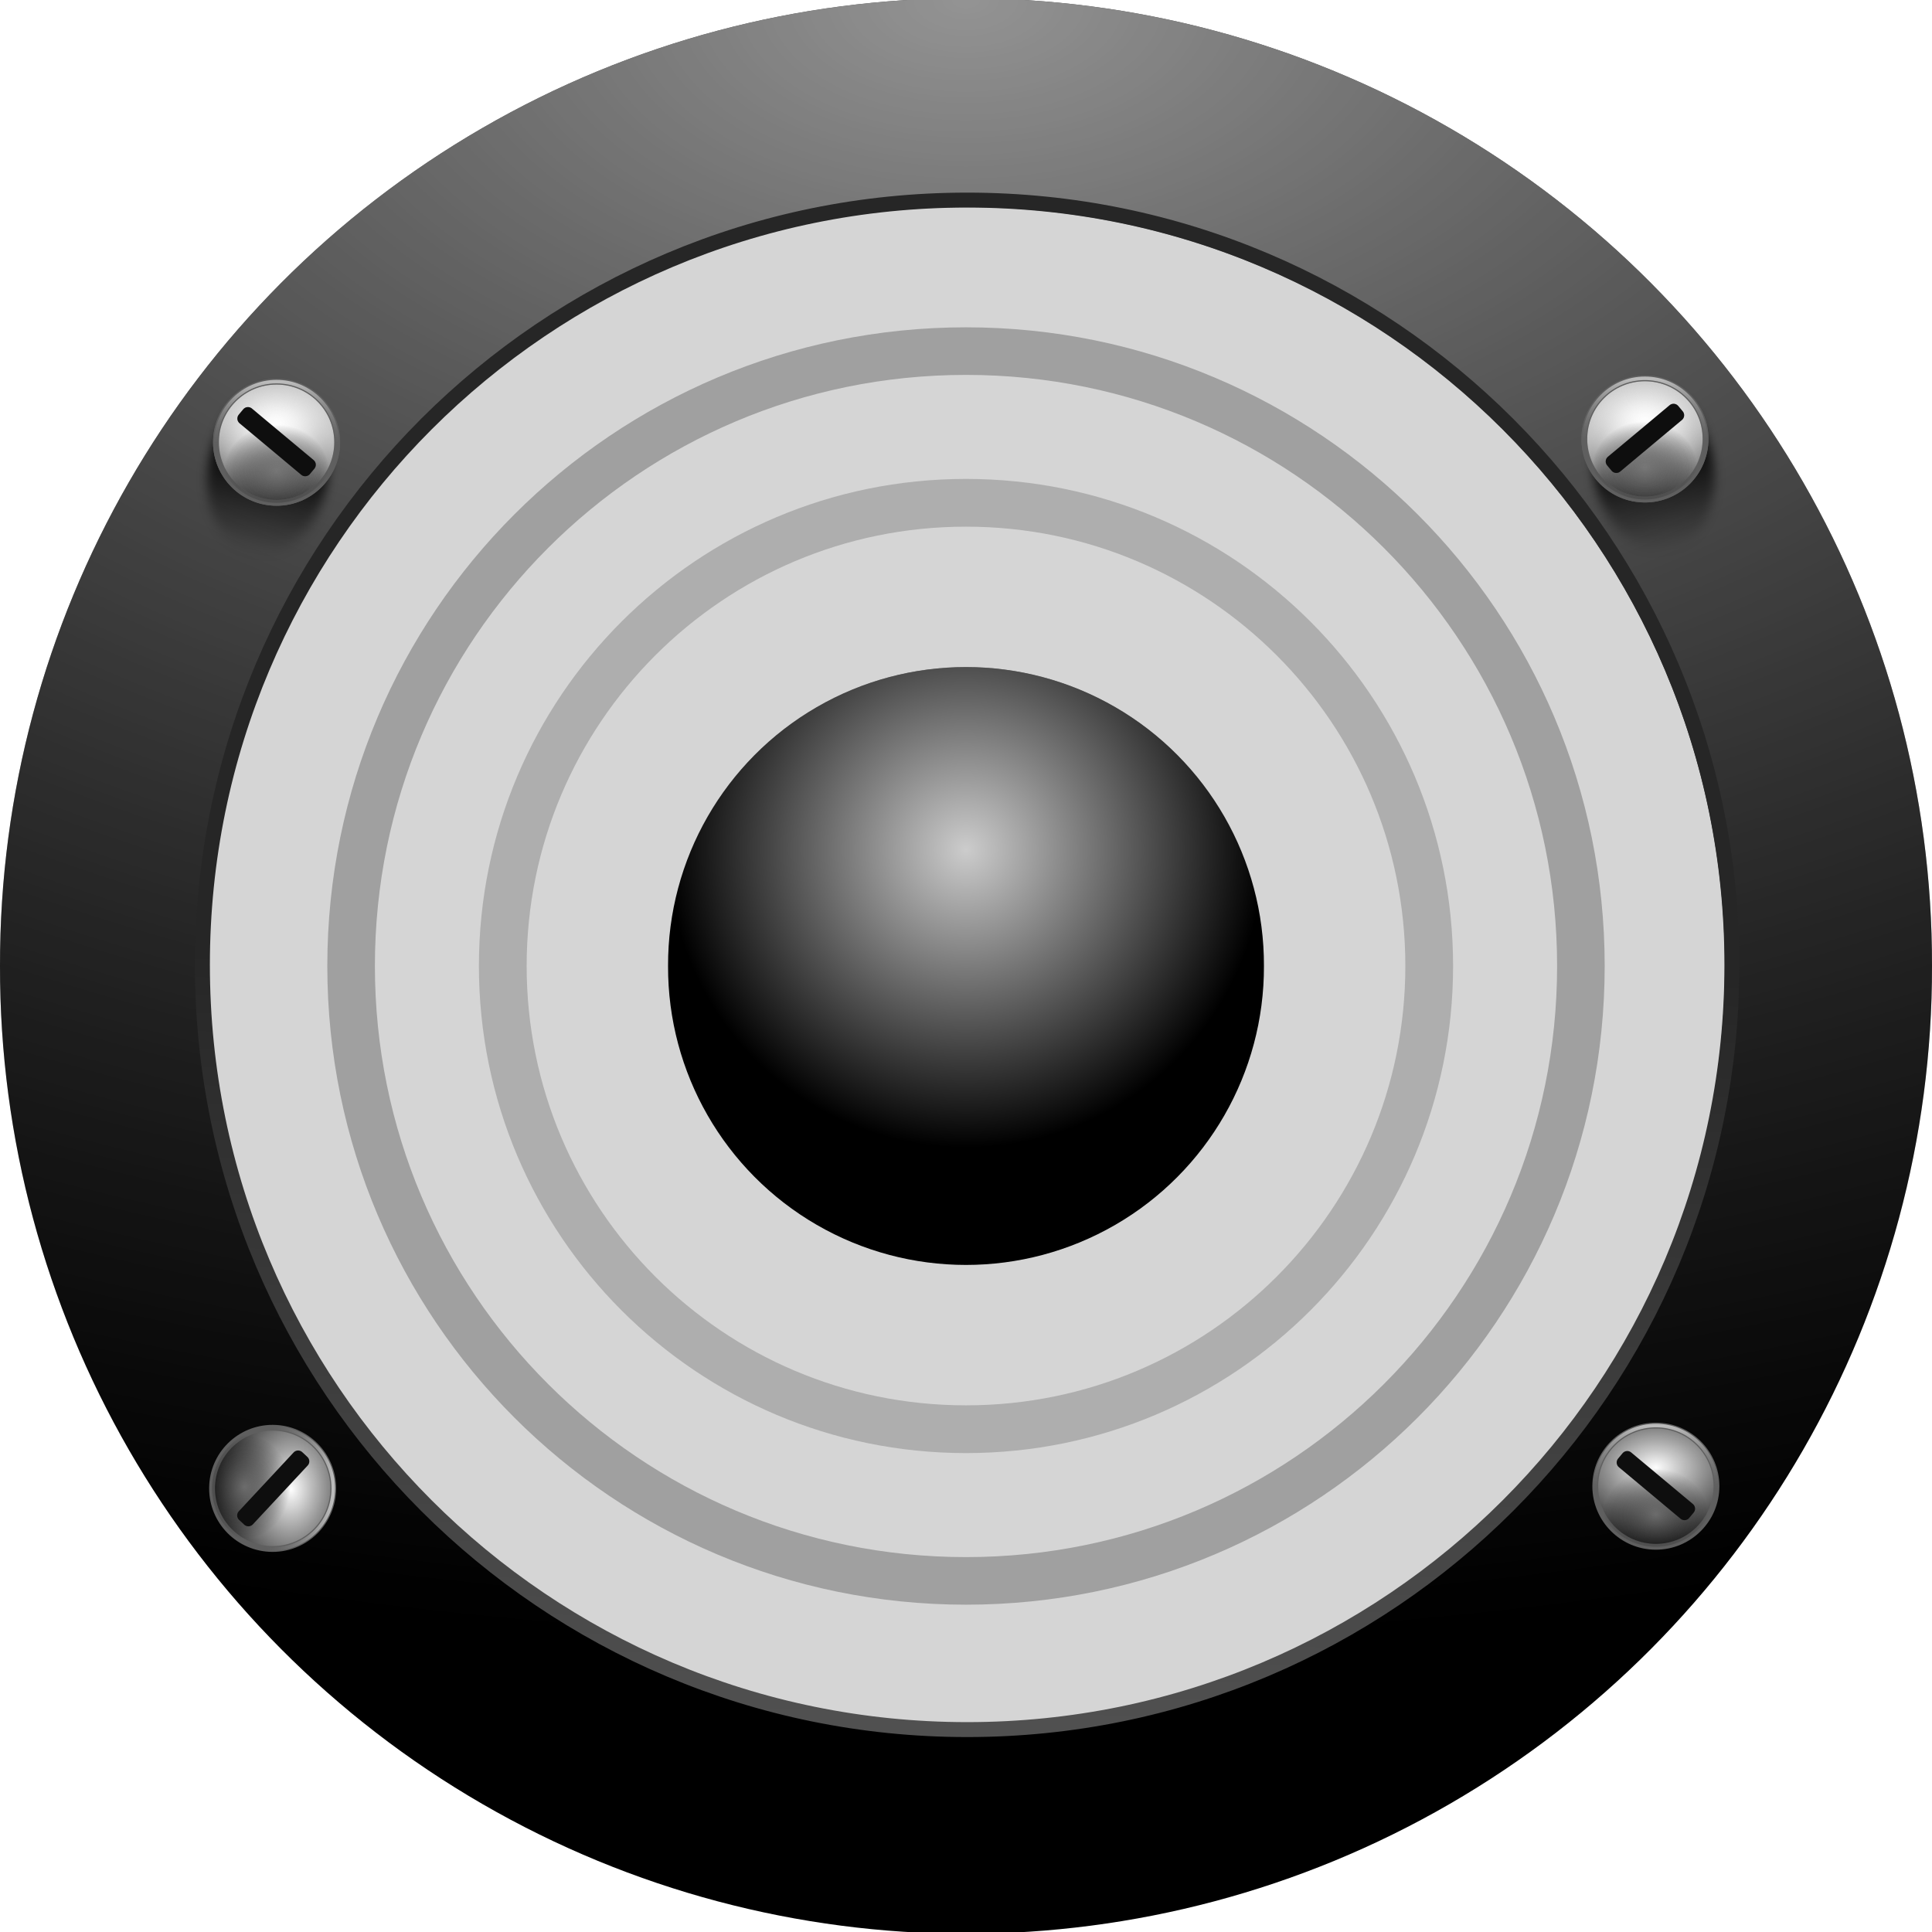
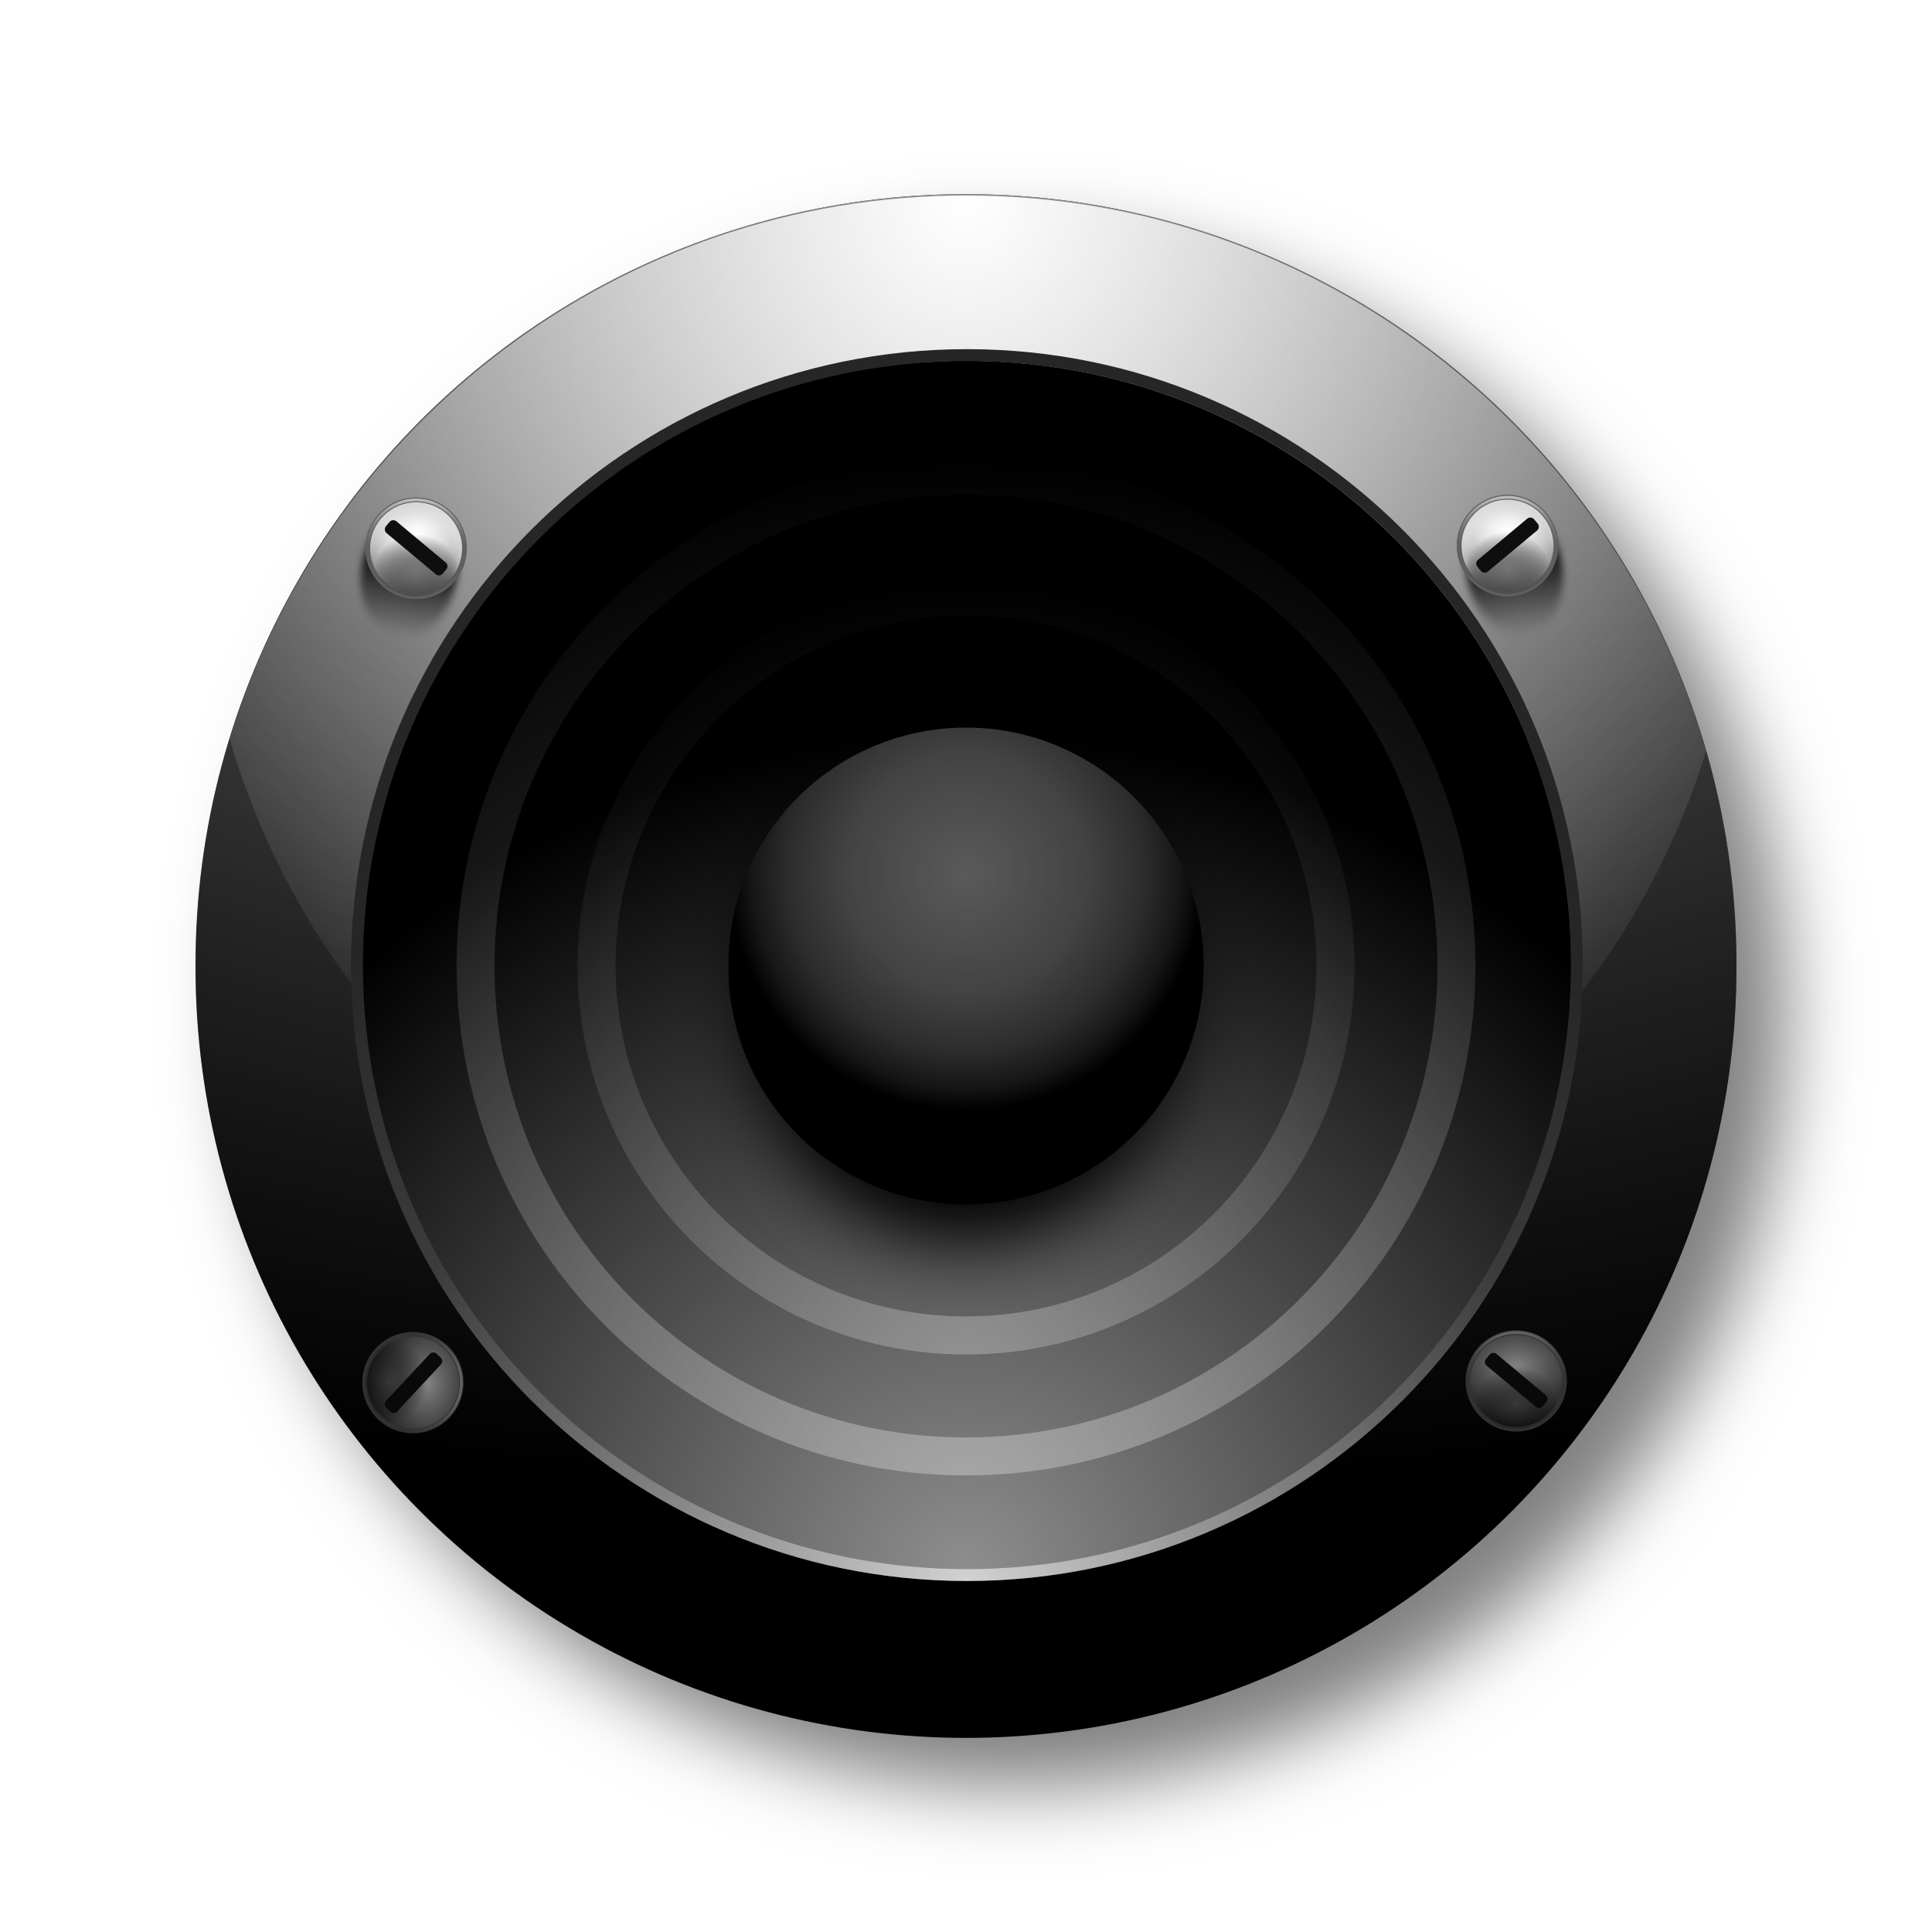
<svg xmlns="http://www.w3.org/2000/svg" xmlns:xlink="http://www.w3.org/1999/xlink" width="592.857" height="592.857" id="svg2" version="1.0">
  <defs id="defs4">
+     <linearGradient id="linearGradient3657">
+       <stop id="stop3659" offset="0" style="stop-color:#787878;stop-opacity:1;" />
+       <stop style="stop-color:#787878;stop-opacity:0.749;" offset="0.5" id="stop3667" />
+       <stop style="stop-color:#787878;stop-opacity:0.498;" offset="0.75" id="stop3665" />
+       <stop id="stop3669" offset="0.9" style="stop-color:#787878;stop-opacity:0.247;" />
+       <stop id="stop3661" offset="1" style="stop-color:#787878;stop-opacity:0;" />
+     </linearGradient>
+     <linearGradient id="linearGradient3327">
+       <stop id="stop3329" offset="0" style="stop-color:#ffffff;stop-opacity:1;" />
+       <stop id="stop3331" offset="1" style="stop-color:#ffffff;stop-opacity:0;" />
+     </linearGradient>
+     <linearGradient id="linearGradient3246">
+       <stop id="stop3248" offset="0" style="stop-color:#8e8e8e;stop-opacity:1;" />
+       <stop id="stop3250" offset="1" style="stop-color:#000000;stop-opacity:1;" />
+     </linearGradient>
    <linearGradient id="linearGradient5144">
      <stop style="stop-color:#262626;stop-opacity:1;" offset="0" id="stop5146" />
      <stop style="stop-color:#505050;stop-opacity:1" offset="1" id="stop5148" />
    </linearGradient>
    <linearGradient id="linearGradient4874">
      <stop style="stop-color:#000000;stop-opacity:1;" offset="0" id="stop4876" />
      <stop style="stop-color:#000000;stop-opacity:0;" offset="1" id="stop4878" />
    </linearGradient>
    <linearGradient id="linearGradient4805">
      <stop style="stop-color:#d0d0d0;stop-opacity:1" offset="0" id="stop4807" />
      <stop style="stop-color:#898989;stop-opacity:0;" offset="1" id="stop4809" />
    </linearGradient>
    <linearGradient id="linearGradient4797">
      <stop style="stop-color:#6c6c6c;stop-opacity:1;" offset="0" id="stop4799" />
      <stop style="stop-color:#000000;stop-opacity:0;" offset="1" id="stop4801" />
    </linearGradient>
    <linearGradient id="linearGradient3343">
      <stop id="stop3345" offset="0" style="stop-color:#404040;stop-opacity:1;" />
      <stop id="stop3347" offset="1" style="stop-color:#cccccc;stop-opacity:0" />
    </linearGradient>
    <linearGradient id="linearGradient3245">
      <stop style="stop-color:#fefefe;stop-opacity:1;" offset="0" id="stop3247" />
      <stop style="stop-color:#cccccc;stop-opacity:0;" offset="1" id="stop3249" />
    </linearGradient>
    <linearGradient id="linearGradient3181">
      <stop style="stop-color:#cacaca;stop-opacity:1;" offset="0" id="stop3183" />
      <stop style="stop-color:#666666;stop-opacity:0;" offset="1" id="stop3185" />
    </linearGradient>
    <linearGradient id="linearGradient3171">
      <stop style="stop-color:#cccccc;stop-opacity:1;" offset="0" id="stop3173" />
      <stop style="stop-color:#cccccc;stop-opacity:0;" offset="1" id="stop3175" />
    </linearGradient>
    <linearGradient id="linearGradient3163">
      <stop style="stop-color:#000000;stop-opacity:1;" offset="0" id="stop3165" />
      <stop style="stop-color:#000000;stop-opacity:0;" offset="1" id="stop3167" />
    </linearGradient>
    <radialGradient xlink:href="#linearGradient3171" id="radialGradient3177" cx="17.143" cy="396.648" fx="17.143" fy="396.648" r="91.429" gradientUnits="userSpaceOnUse" />
    <radialGradient xlink:href="#linearGradient3245" id="radialGradient3251" cx="-97.985" cy="454.998" fx="-97.985" fy="454.998" r="14.957" gradientUnits="userSpaceOnUse" gradientTransform="matrix(1.811825,1.2092329e-7,-8.5950019e-8,1.287811,79.54653,-132.6045)" />
    <radialGradient xlink:href="#linearGradient3181" id="radialGradient3287" gradientUnits="userSpaceOnUse" gradientTransform="matrix(-6.7683421e-4,1.705754,-2.939694,-1.1654289e-3,405.3422,-521.3893)" cx="306.216" cy="5.877" fx="306.216" fy="5.877" r="296.429" />
    <radialGradient xlink:href="#linearGradient4797" id="radialGradient4803" cx="-97.985" cy="464.088" fx="-97.985" fy="464.088" r="13.516" gradientUnits="userSpaceOnUse" spreadMethod="pad" gradientTransform="matrix(0.8408013,-5.9789799e-4,5.2242566e-4,0.7346661,-15.8415,122.4895)" />
    <linearGradient xlink:href="#linearGradient4805" id="linearGradient4811" x1="-97.985" y1="444.332" x2="-97.985" y2="457.824" gradientUnits="userSpaceOnUse" />
    <radialGradient xlink:href="#linearGradient3245" id="radialGradient4840" gradientUnits="userSpaceOnUse" gradientTransform="matrix(1.811825,1.2092329e-7,-8.5950019e-8,1.287811,79.54653,-132.6045)" cx="-97.985" cy="454.998" fx="-97.985" fy="454.998" r="14.957" />
    <radialGradient xlink:href="#linearGradient4797" id="radialGradient4842" gradientUnits="userSpaceOnUse" gradientTransform="matrix(0.8408013,-5.9789799e-4,5.2242566e-4,0.7346661,-15.8415,122.4895)" spreadMethod="pad" cx="-97.985" cy="464.088" fx="-97.985" fy="464.088" r="13.516" />
    <linearGradient xlink:href="#linearGradient4805" id="linearGradient4844" gradientUnits="userSpaceOnUse" x1="-97.985" y1="444.332" x2="-97.985" y2="457.824" />
    <radialGradient xlink:href="#linearGradient3245" id="radialGradient4854" gradientUnits="userSpaceOnUse" gradientTransform="matrix(1.811825,1.2092329e-7,-8.5950019e-8,1.287811,79.54653,-132.6045)" cx="-97.985" cy="454.998" fx="-97.985" fy="454.998" r="14.957" />
    <radialGradient xlink:href="#linearGradient4797" id="radialGradient4856" gradientUnits="userSpaceOnUse" gradientTransform="matrix(0.8408013,-5.9789799e-4,5.2242566e-4,0.7346661,-15.8415,122.4895)" spreadMethod="pad" cx="-97.985" cy="464.088" fx="-97.985" fy="464.088" r="13.516" />
    <linearGradient xlink:href="#linearGradient4805" id="linearGradient4858" gradientUnits="userSpaceOnUse" x1="-97.985" y1="444.332" x2="-97.985" y2="457.824" />
    <linearGradient xlink:href="#linearGradient4874" id="linearGradient4880" x1="121.414" y1="380.761" x2="121.602" y2="406.942" gradientUnits="userSpaceOnUse" />
    <filter id="filter4902" x="-0.122" width="1.244" y="-0.094" height="1.188">
      <feGaussianBlur stdDeviation="1.903" id="feGaussianBlur4904" />
    </filter>
    <linearGradient xlink:href="#linearGradient4874" id="linearGradient4945" gradientUnits="userSpaceOnUse" x1="121.414" y1="380.761" x2="121.602" y2="406.942" />
    <radialGradient xlink:href="#linearGradient3245" id="radialGradient4947" gradientUnits="userSpaceOnUse" gradientTransform="matrix(1.811825,1.2092329e-7,-8.5950019e-8,1.287811,79.54653,-132.6045)" cx="-97.985" cy="454.998" fx="-97.985" fy="454.998" r="14.957" />
    <radialGradient xlink:href="#linearGradient4797" id="radialGradient4949" gradientUnits="userSpaceOnUse" gradientTransform="matrix(0.8408013,-5.9789799e-4,5.2242566e-4,0.7346661,-15.8415,122.4895)" spreadMethod="pad" cx="-97.985" cy="464.088" fx="-97.985" fy="464.088" r="13.516" />
    <linearGradient xlink:href="#linearGradient4805" id="linearGradient4951" gradientUnits="userSpaceOnUse" x1="-97.985" y1="444.332" x2="-97.985" y2="457.824" />
    <radialGradient xlink:href="#linearGradient3245" id="radialGradient4953" gradientUnits="userSpaceOnUse" gradientTransform="matrix(1.811825,1.2092329e-7,-8.5950019e-8,1.287811,79.54653,-132.6045)" cx="-97.985" cy="454.998" fx="-97.985" fy="454.998" r="14.957" />
    <radialGradient xlink:href="#linearGradient4797" id="radialGradient4955" gradientUnits="userSpaceOnUse" gradientTransform="matrix(0.8408013,-5.9789799e-4,5.2242566e-4,0.7346661,-15.8415,122.4895)" spreadMethod="pad" cx="-97.985" cy="464.088" fx="-97.985" fy="464.088" r="13.516" />
    <linearGradient xlink:href="#linearGradient4805" id="linearGradient4957" gradientUnits="userSpaceOnUse" x1="-97.985" y1="444.332" x2="-97.985" y2="457.824" />
    <linearGradient xlink:href="#linearGradient5144" id="linearGradient5150" x1="172.857" y1="300.934" x2="168.429" y2="531.279" gradientUnits="userSpaceOnUse" />
    <radialGradient xlink:href="#linearGradient3245" id="radialGradient5172" gradientUnits="userSpaceOnUse" gradientTransform="matrix(1.811825,1.2092329e-7,-8.5950019e-8,1.287811,79.54653,-132.6045)" cx="-97.985" cy="454.998" fx="-97.985" fy="454.998" r="14.957" />
    <radialGradient xlink:href="#linearGradient4797" id="radialGradient5174" gradientUnits="userSpaceOnUse" gradientTransform="matrix(0.8408013,-5.9789799e-4,5.2242566e-4,0.7346661,-15.8415,122.4895)" spreadMethod="pad" cx="-97.985" cy="464.088" fx="-97.985" fy="464.088" r="13.516" />
    <linearGradient xlink:href="#linearGradient4805" id="linearGradient5176" gradientUnits="userSpaceOnUse" x1="-97.985" y1="444.332" x2="-97.985" y2="457.824" />
+     <radialGradient xlink:href="#linearGradient3246" id="radialGradient3244" cx="172.857" cy="533.791" fx="172.857" fy="533.791" r="232.857" gradientUnits="userSpaceOnUse" gradientTransform="matrix(1.447853,-6.4940713e-8,6.218899e-8,1.386503,-77.41459,-206.3117)" />
+     <filter id="filter3312" x="-0.18" width="1.36" y="-0.18" height="1.36">
+       <feGaussianBlur stdDeviation="13.714" id="feGaussianBlur3314" />
+     </filter>
+     <radialGradient xlink:href="#linearGradient3327" id="radialGradient3333" gradientUnits="userSpaceOnUse" gradientTransform="matrix(-8.1173881e-8,1.459973,-1.281859,9.5761614e-8,303.9626,-447.0676)" cx="306.216" cy="5.877" fx="306.216" fy="5.877" r="296.429" />
+     <radialGradient xlink:href="#linearGradient3245" id="radialGradient3347" cx="172.857" cy="536.065" fx="172.857" fy="536.065" r="235.131" gradientUnits="userSpaceOnUse" />
+     <filter id="filter3483">
+       <feGaussianBlur stdDeviation="14.821" id="feGaussianBlur3485" />
+     </filter>
+     <radialGradient xlink:href="#linearGradient3181" id="radialGradient3530" gradientUnits="userSpaceOnUse" gradientTransform="matrix(-6.7683421e-4,1.705754,-2.939694,-1.1654289e-3,405.3422,-521.3893)" cx="306.216" cy="5.877" fx="306.216" fy="5.877" r="296.429" />
+     <radialGradient xlink:href="#linearGradient3327" id="radialGradient3532" gradientUnits="userSpaceOnUse" gradientTransform="matrix(-8.1173881e-8,1.459973,-1.281859,9.5761614e-8,303.9626,-447.0676)" cx="306.216" cy="5.877" fx="306.216" fy="5.877" r="296.429" />
+     <radialGradient xlink:href="#linearGradient3246" id="radialGradient3534" gradientUnits="userSpaceOnUse" gradientTransform="matrix(1.447853,-6.4940713e-8,6.218899e-8,1.386503,-77.41459,-206.3117)" cx="172.857" cy="533.791" fx="172.857" fy="533.791" r="232.857" />
+     <radialGradient xlink:href="#linearGradient3171" id="radialGradient3536" gradientUnits="userSpaceOnUse" cx="17.143" cy="396.648" fx="17.143" fy="396.648" r="91.429" />
+     <radialGradient xlink:href="#linearGradient3245" id="radialGradient3538" gradientUnits="userSpaceOnUse" gradientTransform="matrix(1.811825,1.2092329e-7,-8.5950019e-8,1.287811,79.54653,-132.6045)" cx="-97.985" cy="454.998" fx="-97.985" fy="454.998" r="14.957" />
+     <radialGradient xlink:href="#linearGradient4797" id="radialGradient3540" gradientUnits="userSpaceOnUse" gradientTransform="matrix(0.8408013,-5.9789799e-4,5.2242566e-4,0.7346661,-15.8415,122.4895)" spreadMethod="pad" cx="-97.985" cy="464.088" fx="-97.985" fy="464.088" r="13.516" />
+     <linearGradient xlink:href="#linearGradient4805" id="linearGradient3542" gradientUnits="userSpaceOnUse" x1="-97.985" y1="444.332" x2="-97.985" y2="457.824" />
+     <radialGradient xlink:href="#linearGradient3245" id="radialGradient3544" gradientUnits="userSpaceOnUse" gradientTransform="matrix(1.811825,1.2092329e-7,-8.5950019e-8,1.287811,79.54653,-132.6045)" cx="-97.985" cy="454.998" fx="-97.985" fy="454.998" r="14.957" />
+     <radialGradient xlink:href="#linearGradient4797" id="radialGradient3546" gradientUnits="userSpaceOnUse" gradientTransform="matrix(0.8408013,-5.9789799e-4,5.2242566e-4,0.7346661,-15.8415,122.4895)" spreadMethod="pad" cx="-97.985" cy="464.088" fx="-97.985" fy="464.088" r="13.516" />
+     <linearGradient xlink:href="#linearGradient4805" id="linearGradient3548" gradientUnits="userSpaceOnUse" x1="-97.985" y1="444.332" x2="-97.985" y2="457.824" />
+     <linearGradient xlink:href="#linearGradient4874" id="linearGradient3550" gradientUnits="userSpaceOnUse" x1="121.414" y1="380.761" x2="121.602" y2="406.942" />
+     <radialGradient xlink:href="#linearGradient3245" id="radialGradient3552" gradientUnits="userSpaceOnUse" gradientTransform="matrix(1.811825,1.2092329e-7,-8.5950019e-8,1.287811,79.54653,-132.6045)" cx="-97.985" cy="454.998" fx="-97.985" fy="454.998" r="14.957" />
+     <radialGradient xlink:href="#linearGradient4797" id="radialGradient3554" gradientUnits="userSpaceOnUse" gradientTransform="matrix(0.8408013,-5.9789799e-4,5.2242566e-4,0.7346661,-15.8415,122.4895)" spreadMethod="pad" cx="-97.985" cy="464.088" fx="-97.985" fy="464.088" r="13.516" />
+     <linearGradient xlink:href="#linearGradient4805" id="linearGradient3556" gradientUnits="userSpaceOnUse" x1="-97.985" y1="444.332" x2="-97.985" y2="457.824" />
+     <radialGradient xlink:href="#linearGradient3245" id="radialGradient3558" gradientUnits="userSpaceOnUse" gradientTransform="matrix(1.811825,1.2092329e-7,-8.5950019e-8,1.287811,79.54653,-132.6045)" cx="-97.985" cy="454.998" fx="-97.985" fy="454.998" r="14.957" />
+     <radialGradient xlink:href="#linearGradient4797" id="radialGradient3560" gradientUnits="userSpaceOnUse" gradientTransform="matrix(0.8408013,-5.9789799e-4,5.2242566e-4,0.7346661,-15.8415,122.4895)" spreadMethod="pad" cx="-97.985" cy="464.088" fx="-97.985" fy="464.088" r="13.516" />
+     <linearGradient xlink:href="#linearGradient4805" id="linearGradient3562" gradientUnits="userSpaceOnUse" x1="-97.985" y1="444.332" x2="-97.985" y2="457.824" />
+     <linearGradient xlink:href="#linearGradient4874" id="linearGradient3564" gradientUnits="userSpaceOnUse" x1="121.414" y1="380.761" x2="121.602" y2="406.942" />
+     <radialGradient xlink:href="#linearGradient3245" id="radialGradient3566" gradientUnits="userSpaceOnUse" gradientTransform="matrix(1.811825,1.2092329e-7,-8.5950019e-8,1.287811,79.54653,-132.6045)" cx="-97.985" cy="454.998" fx="-97.985" fy="454.998" r="14.957" />
+     <radialGradient xlink:href="#linearGradient4797" id="radialGradient3568" gradientUnits="userSpaceOnUse" gradientTransform="matrix(0.8408013,-5.9789799e-4,5.2242566e-4,0.7346661,-15.8415,122.4895)" spreadMethod="pad" cx="-97.985" cy="464.088" fx="-97.985" fy="464.088" r="13.516" />
+     <linearGradient xlink:href="#linearGradient4805" id="linearGradient3570" gradientUnits="userSpaceOnUse" x1="-97.985" y1="444.332" x2="-97.985" y2="457.824" />
+     <radialGradient xlink:href="#linearGradient3245" id="radialGradient3572" gradientUnits="userSpaceOnUse" gradientTransform="matrix(1.811825,1.2092329e-7,-8.5950019e-8,1.287811,79.54653,-132.6045)" cx="-97.985" cy="454.998" fx="-97.985" fy="454.998" r="14.957" />
+     <radialGradient xlink:href="#linearGradient4797" id="radialGradient3574" gradientUnits="userSpaceOnUse" gradientTransform="matrix(0.8408013,-5.9789799e-4,5.2242566e-4,0.7346661,-15.8415,122.4895)" spreadMethod="pad" cx="-97.985" cy="464.088" fx="-97.985" fy="464.088" r="13.516" />
+     <linearGradient xlink:href="#linearGradient4805" id="linearGradient3576" gradientUnits="userSpaceOnUse" x1="-97.985" y1="444.332" x2="-97.985" y2="457.824" />
+     <linearGradient xlink:href="#linearGradient5144" id="linearGradient3578" gradientUnits="userSpaceOnUse" x1="172.857" y1="300.934" x2="168.429" y2="531.279" />
+     <radialGradient xlink:href="#linearGradient3245" id="radialGradient3580" gradientUnits="userSpaceOnUse" cx="172.857" cy="536.065" fx="172.857" fy="536.065" r="235.131" />
+     <radialGradient xlink:href="#linearGradient3327" id="radialGradient3619" gradientUnits="userSpaceOnUse" gradientTransform="matrix(-6.4743508e-8,1.16446,-1.022398,7.6378544e-8,378.0563,-66.82425)" cx="306.216" cy="5.877" fx="306.216" fy="5.877" r="296.429" />
+     <filter id="filter3629">
+       <feGaussianBlur stdDeviation="14.821" id="feGaussianBlur3631" />
+     </filter>
+     <radialGradient xlink:href="#linearGradient3171" id="radialGradient3647" cx="172.857" cy="542.8" fx="172.857" fy="542.8" r="241.866" gradientUnits="userSpaceOnUse" gradientTransform="matrix(1.895609,-1.3222282e-7,1.3950429e-7,2,-154.8126,-542.7997)" />
+     <radialGradient xlink:href="#linearGradient3171" id="radialGradient3655" cx="172.857" cy="545.791" fx="172.857" fy="545.791" r="244.858" gradientUnits="userSpaceOnUse" gradientTransform="matrix(1.578788,1.5645982e-7,-1.9820238e-7,2,-100.0476,-545.7913)" />
+     <radialGradient xlink:href="#linearGradient3657" id="radialGradient3663" gradientUnits="userSpaceOnUse" cx="17.143" cy="396.648" fx="17.143" fy="396.648" r="91.429" />
  </defs>
  <g id="layer1" transform="translate(-75.61868,-229.7525)">
-     <path style="opacity:1;fill:#000000;fill-opacity:1;stroke:none;stroke-width:6.8;stroke-linejoin:round;stroke-miterlimit:4;stroke-dasharray:none;stroke-opacity:1" id="path2383" d="M 668.571,340.219 A 279.286,279.286 0 1 1 668.571,340.219 A 279.286,279.286 0 1 1 668.571,340.219 z" />
-     <path style="opacity:1;fill:#000000;fill-opacity:1;stroke:none;stroke-width:6.8;stroke-linejoin:round;stroke-miterlimit:4;stroke-dasharray:none;stroke-opacity:1" id="path2385" d="M 684.286,297.362 A 296.429,296.429 0 1 1 91.429,297.362 A 296.429,296.429 0 1 1 684.286,297.362 z" transform="translate(-15.80991,228.8189)" />
-     <path transform="translate(-15.80991,228.8189)" d="M 684.286,297.362 A 296.429,296.429 0 1 1 91.429,297.362 A 296.429,296.429 0 1 1 684.286,297.362 z" id="path3179" style="opacity:0.73;fill:url(#radialGradient3287);fill-opacity:1;stroke:none;stroke-width:6.8;stroke-linejoin:round;stroke-miterlimit:4;stroke-dasharray:none;stroke-opacity:1" />
-     <path style="opacity:1;fill:#d5d5d5;fill-opacity:1;stroke:none;stroke-width:6.8;stroke-linejoin:round;stroke-miterlimit:4;stroke-dasharray:none;stroke-opacity:1" id="path2387" d="M 405.714,300.934 A 232.857,232.857 0 1 1 -60,300.934 A 232.857,232.857 0 1 1 405.714,300.934 z" transform="translate(199.1901,225.2475)" />
-     <path transform="matrix(0.6104295,0,0,0.6104295,266.5301,342.4823)" d="M 405.714,300.934 A 232.857,232.857 0 1 1 -60,300.934 A 232.857,232.857 0 1 1 405.714,300.934 z" id="path3189" style="opacity:1;fill:none;fill-opacity:1;stroke:#aeaeae;stroke-width:24.001;stroke-linejoin:round;stroke-miterlimit:4;stroke-dasharray:none;stroke-opacity:1" />
-     <path style="opacity:1;fill:#000000;fill-opacity:1;stroke:none;stroke-width:6.8;stroke-linejoin:round;stroke-miterlimit:4;stroke-dasharray:none;stroke-opacity:1" id="path2389" d="M 108.571,432.362 A 91.429,91.429 0 1 1 -74.286,432.362 A 91.429,91.429 0 1 1 108.571,432.362 z" transform="translate(354.9044,93.81891)" />
-     <path transform="translate(354.9044,93.81891)" d="M 108.571,432.362 A 91.429,91.429 0 1 1 -74.286,432.362 A 91.429,91.429 0 1 1 108.571,432.362 z" id="path2391" style="opacity:1;fill:url(#radialGradient3177);fill-opacity:1;stroke:none;stroke-width:6.8;stroke-linejoin:round;stroke-miterlimit:4;stroke-dasharray:none;stroke-opacity:1" />
-     <path style="opacity:1;fill:none;fill-opacity:1;stroke:#a0a0a0;stroke-width:18.018;stroke-linejoin:round;stroke-miterlimit:4;stroke-dasharray:none;stroke-opacity:1" id="path3191" d="M 405.714,300.934 A 232.857,232.857 0 1 1 -60,300.934 A 232.857,232.857 0 1 1 405.714,300.934 z" transform="matrix(0.8103164,0,0,0.8103164,231.9783,282.3296)" />
-     <g id="g4832" transform="translate(423.2539,320.3446)">
-       <path transform="matrix(1.416248,0,0,1.416248,299.2588,-282.3083)" d="M -84.853,457.382 A 13.132,13.132 0 1 1 -111.117,457.382 A 13.132,13.132 0 1 1 -84.853,457.382 z" id="path4834" style="fill:url(#radialGradient4840);fill-opacity:1;stroke:#5f5f5f;stroke-width:1.262;stroke-linejoin:round;stroke-miterlimit:4;stroke-dasharray:none;stroke-opacity:1" />
-       <path style="opacity:0.82;fill:url(#radialGradient4842);fill-opacity:1;fill-rule:nonzero;stroke:url(#linearGradient4844);stroke-width:0.768;stroke-linejoin:round;stroke-miterlimit:4;stroke-dasharray:none;stroke-opacity:1" id="path4836" d="M -84.853,457.382 A 13.132,13.132 0 1 1 -111.117,457.382 A 13.132,13.132 0 1 1 -84.853,457.382 z" transform="matrix(1.416248,0,0,1.416248,299.2588,-282.3083)" />
+     <path style="opacity:0.5;fill:#000000;fill-opacity:1;stroke:none;stroke-width:6.8;stroke-linejoin:round;stroke-miterlimit:4;stroke-dasharray:none;stroke-opacity:1;filter:url(#filter3629)" id="path3623" d="M 684.286,297.362 A 296.429,296.429 0 1 1 91.429,297.362 A 296.429,296.429 0 1 1 684.286,297.362 z" transform="matrix(0.7975904,0,0,0.7975904,77.69612,304.0079)" />
+     <path style="fill:#000000;fill-opacity:1;stroke:none;stroke-width:6.8;stroke-linejoin:round;stroke-miterlimit:4;stroke-dasharray:none;stroke-opacity:1" id="path2385" d="M 684.286,297.362 A 296.429,296.429 0 1 1 91.429,297.362 A 296.429,296.429 0 1 1 684.286,297.362 z" transform="matrix(0.7975904,0,0,0.7975904,62.69612,289.0079)" />
+     <path transform="matrix(0.7975904,0,0,0.7975904,62.69612,289.0079)" d="M 684.286,297.362 A 296.429,296.429 0 1 1 91.429,297.362 A 296.429,296.429 0 1 1 684.286,297.362 z" id="path3179" style="opacity:0.73;fill:url(#radialGradient3530);fill-opacity:1;stroke:none;stroke-width:6.8;stroke-linejoin:round;stroke-miterlimit:4;stroke-dasharray:none;stroke-opacity:1" />
+     <path style="fill:url(#radialGradient3619);fill-opacity:1;stroke:none;stroke-width:6.8;stroke-linejoin:round;stroke-miterlimit:4;stroke-dasharray:none;stroke-opacity:1" d="M 372.054,289.753 C 265.806,289.753 175.858,359.956 146.087,456.474 C 174.636,554.957 265.529,627.009 373.176,627.009 C 479.425,627.009 569.373,556.806 599.143,460.287 C 570.588,361.813 479.695,289.753 372.054,289.753 z" id="path3316" />
+     <path style="fill:url(#radialGradient3534);fill-opacity:1;stroke:none;stroke-width:6.8;stroke-linejoin:round;stroke-miterlimit:4;stroke-dasharray:none;stroke-opacity:1" id="path2387" d="M 405.714,300.934 A 232.857,232.857 0 1 1 -60,300.934 A 232.857,232.857 0 1 1 405.714,300.934 z" transform="matrix(0.7975904,0,0,0.7975904,234.1781,286.1594)" />
+     <path style="fill:#000000;fill-opacity:1;stroke:none;stroke-width:6.8;stroke-linejoin:round;stroke-miterlimit:4;stroke-dasharray:none;stroke-opacity:1;filter:url(#filter3312)" id="path3252" d="M 100,432.362 A 82.857,91.429 0 1 1 -65.714,432.362 A 82.857,91.429 0 1 1 100,432.362 z" transform="matrix(0.7975904,0,0,0.7975904,358.3743,192.7273)" />
+     <path transform="matrix(0.4868727,0,0,0.4868727,287.8878,379.6648)" d="M 405.714,300.934 A 232.857,232.857 0 1 1 -60,300.934 A 232.857,232.857 0 1 1 405.714,300.934 z" id="path3189" style="opacity:0.4;fill:none;fill-opacity:1;stroke:url(#radialGradient3655);stroke-width:24.001;stroke-linejoin:round;stroke-miterlimit:4;stroke-dasharray:none;stroke-opacity:1" />
+     <path style="fill:#000000;fill-opacity:1;stroke:none;stroke-width:6.8;stroke-linejoin:round;stroke-miterlimit:4;stroke-dasharray:none;stroke-opacity:1" id="path2389" d="M 108.571,432.362 A 91.429,91.429 0 1 1 -74.286,432.362 A 91.429,91.429 0 1 1 108.571,432.362 z" transform="matrix(0.7975904,0,0,0.7975904,358.3743,181.3332)" />
+     <path transform="matrix(0.7975904,0,0,0.7975904,358.3743,181.3332)" d="M 108.571,432.362 A 91.429,91.429 0 1 1 -74.286,432.362 A 91.429,91.429 0 1 1 108.571,432.362 z" id="path2391" style="opacity:0.75;fill:url(#radialGradient3663);fill-opacity:1;stroke:none;stroke-width:6.8;stroke-linejoin:round;stroke-miterlimit:4;stroke-dasharray:none;stroke-opacity:1" />
+     <path style="opacity:0.5;fill:none;fill-opacity:1;stroke:url(#radialGradient3647);stroke-width:18.018;stroke-linejoin:round;stroke-miterlimit:4;stroke-dasharray:none;stroke-opacity:1" id="path3191" d="M 405.714,300.934 A 232.857,232.857 0 1 1 -60,300.934 A 232.857,232.857 0 1 1 405.714,300.934 z" transform="matrix(0.6463006,0,0,0.6463006,260.3296,331.6875)" />
+     <g id="g4832" transform="matrix(0.7975904,0,0,0.7975904,412.8892,362.0079)" style="opacity:0.5">
+       <path transform="matrix(1.416248,0,0,1.416248,299.2588,-282.3083)" d="M -84.853,457.382 A 13.132,13.132 0 1 1 -111.117,457.382 A 13.132,13.132 0 1 1 -84.853,457.382 z" id="path4834" style="fill:url(#radialGradient3538);fill-opacity:1;stroke:#5f5f5f;stroke-width:1.262;stroke-linejoin:round;stroke-miterlimit:4;stroke-dasharray:none;stroke-opacity:1" />
+       <path style="opacity:0.82;fill:url(#radialGradient3540);fill-opacity:1;fill-rule:nonzero;stroke:url(#linearGradient3542);stroke-width:0.768;stroke-linejoin:round;stroke-miterlimit:4;stroke-dasharray:none;stroke-opacity:1" id="path4836" d="M -84.853,457.382 A 13.132,13.132 0 1 1 -111.117,457.382 A 13.132,13.132 0 1 1 -84.853,457.382 z" transform="matrix(1.416248,0,0,1.416248,299.2588,-282.3083)" />
      <rect transform="matrix(-0.6412073,0.7673677,-0.7673677,-0.6412073,0,0)" ry="0" y="-369.712" x="176.325" height="24.678" width="2.146" id="rect4838" style="fill:none;fill-opacity:1;stroke:#0e0e0e;stroke-width:3.754;stroke-linejoin:round;stroke-miterlimit:4;stroke-dasharray:none;stroke-opacity:1" />
    </g>
-     <g id="g4846" transform="matrix(-5.3996368e-2,0.9985411,-0.9985411,-5.3996368e-2,532.8768,545.9573)">
-       <path transform="matrix(1.416248,0,0,1.416248,299.2588,-282.3083)" d="M -84.853,457.382 A 13.132,13.132 0 1 1 -111.117,457.382 A 13.132,13.132 0 1 1 -84.853,457.382 z" id="path4848" style="fill:url(#radialGradient4854);fill-opacity:1;stroke:#5f5f5f;stroke-width:1.262;stroke-linejoin:round;stroke-miterlimit:4;stroke-dasharray:none;stroke-opacity:1" />
-       <path style="opacity:0.82;fill:url(#radialGradient4856);fill-opacity:1;fill-rule:nonzero;stroke:url(#linearGradient4858);stroke-width:0.768;stroke-linejoin:round;stroke-miterlimit:4;stroke-dasharray:none;stroke-opacity:1" id="path4850" d="M -84.853,457.382 A 13.132,13.132 0 1 1 -111.117,457.382 A 13.132,13.132 0 1 1 -84.853,457.382 z" transform="matrix(1.416248,0,0,1.416248,299.2588,-282.3083)" />
+     <g id="g4846" transform="matrix(-4.3066985e-2,0.7964268,-0.7964268,-4.3066985e-2,500.3234,541.9544)" style="opacity:0.5">
+       <path transform="matrix(1.416248,0,0,1.416248,299.2588,-282.3083)" d="M -84.853,457.382 A 13.132,13.132 0 1 1 -111.117,457.382 A 13.132,13.132 0 1 1 -84.853,457.382 z" id="path4848" style="fill:url(#radialGradient3544);fill-opacity:1;stroke:#5f5f5f;stroke-width:1.262;stroke-linejoin:round;stroke-miterlimit:4;stroke-dasharray:none;stroke-opacity:1" />
+       <path style="opacity:0.82;fill:url(#radialGradient3546);fill-opacity:1;fill-rule:nonzero;stroke:url(#linearGradient3548);stroke-width:0.768;stroke-linejoin:round;stroke-miterlimit:4;stroke-dasharray:none;stroke-opacity:1" id="path4850" d="M -84.853,457.382 A 13.132,13.132 0 1 1 -111.117,457.382 A 13.132,13.132 0 1 1 -84.853,457.382 z" transform="matrix(1.416248,0,0,1.416248,299.2588,-282.3083)" />
      <rect transform="matrix(-0.6412073,0.7673677,-0.7673677,-0.6412073,0,0)" ry="0" y="-369.712" x="176.325" height="24.678" width="2.146" id="rect4852" style="fill:none;fill-opacity:1;stroke:#0e0e0e;stroke-width:3.754;stroke-linejoin:round;stroke-miterlimit:4;stroke-dasharray:none;stroke-opacity:1" />
    </g>
-     <g id="g4914">
-       <path transform="matrix(0.9809186,0.1944187,-0.1944187,0.9809186,112.7585,-23.71954)" d="M 140.179,382.184 A 18.482,24.464 0 1 1 103.214,382.184 A 18.482,24.464 0 1 1 140.179,382.184 z" id="path4864" style="opacity:0.82;fill:url(#linearGradient4880);fill-opacity:1;fill-rule:nonzero;stroke:none;stroke-width:1.788;stroke-linejoin:round;stroke-miterlimit:4;stroke-dasharray:none;stroke-opacity:1;filter:url(#filter4902)" />
+     <g id="g4914" transform="matrix(0.7975904,0,0,0.7975904,75.30595,106.5041)">
+       <path transform="matrix(0.9809186,0.1944187,-0.1944187,0.9809186,112.7585,-23.71954)" d="M 140.179,382.184 A 18.482,24.464 0 1 1 103.214,382.184 A 18.482,24.464 0 1 1 140.179,382.184 z" id="path4864" style="opacity:0.82;fill:url(#linearGradient3550);fill-opacity:1;fill-rule:nonzero;stroke:none;stroke-width:1.788;stroke-linejoin:round;stroke-miterlimit:4;stroke-dasharray:none;stroke-opacity:1;filter:url(#filter4902)" />
      <g id="g4813">
-         <path style="fill:url(#radialGradient5172);fill-opacity:1;stroke:#5f5f5f;stroke-width:1.262;stroke-linejoin:round;stroke-miterlimit:4;stroke-dasharray:none;stroke-opacity:1" id="path3193" d="M -84.853,457.382 A 13.132,13.132 0 1 1 -111.117,457.382 A 13.132,13.132 0 1 1 -84.853,457.382 z" transform="matrix(1.416248,0,0,1.416248,299.2588,-282.3083)" />
-         <path transform="matrix(1.416248,0,0,1.416248,299.2588,-282.3083)" d="M -84.853,457.382 A 13.132,13.132 0 1 1 -111.117,457.382 A 13.132,13.132 0 1 1 -84.853,457.382 z" id="path3331" style="opacity:0.82;fill:url(#radialGradient5174);fill-opacity:1;fill-rule:nonzero;stroke:url(#linearGradient5176);stroke-width:0.768;stroke-linejoin:round;stroke-miterlimit:4;stroke-dasharray:none;stroke-opacity:1" />
+         <path style="fill:url(#radialGradient3552);fill-opacity:1;stroke:#5f5f5f;stroke-width:1.262;stroke-linejoin:round;stroke-miterlimit:4;stroke-dasharray:none;stroke-opacity:1" id="path3193" d="M -84.853,457.382 A 13.132,13.132 0 1 1 -111.117,457.382 A 13.132,13.132 0 1 1 -84.853,457.382 z" transform="matrix(1.416248,0,0,1.416248,299.2588,-282.3083)" />
+         <path transform="matrix(1.416248,0,0,1.416248,299.2588,-282.3083)" d="M -84.853,457.382 A 13.132,13.132 0 1 1 -111.117,457.382 A 13.132,13.132 0 1 1 -84.853,457.382 z" id="path3331" style="opacity:0.82;fill:url(#radialGradient3554);fill-opacity:1;fill-rule:nonzero;stroke:url(#linearGradient3556);stroke-width:0.768;stroke-linejoin:round;stroke-miterlimit:4;stroke-dasharray:none;stroke-opacity:1" />
        <rect style="fill:none;fill-opacity:1;stroke:#0e0e0e;stroke-width:3.754;stroke-linejoin:round;stroke-miterlimit:4;stroke-dasharray:none;stroke-opacity:1" id="rect3207" width="2.146" height="24.678" x="176.325" y="-369.712" ry="0" transform="matrix(-0.6412073,0.7673677,-0.7673677,-0.6412073,0,0)" />
      </g>
      <g id="g4906">
-         <path transform="matrix(1.416248,0,0,1.416248,299.2588,-282.3083)" d="M -84.853,457.382 A 13.132,13.132 0 1 1 -111.117,457.382 A 13.132,13.132 0 1 1 -84.853,457.382 z" id="path4908" style="fill:url(#radialGradient3251);fill-opacity:1;stroke:#5f5f5f;stroke-width:1.262;stroke-linejoin:round;stroke-miterlimit:4;stroke-dasharray:none;stroke-opacity:1" />
-         <path style="opacity:0.82;fill:url(#radialGradient4803);fill-opacity:1;fill-rule:nonzero;stroke:url(#linearGradient4811);stroke-width:0.768;stroke-linejoin:round;stroke-miterlimit:4;stroke-dasharray:none;stroke-opacity:1" id="path4910" d="M -84.853,457.382 A 13.132,13.132 0 1 1 -111.117,457.382 A 13.132,13.132 0 1 1 -84.853,457.382 z" transform="matrix(1.416248,0,0,1.416248,299.2588,-282.3083)" />
+         <path transform="matrix(1.416248,0,0,1.416248,299.2588,-282.3083)" d="M -84.853,457.382 A 13.132,13.132 0 1 1 -111.117,457.382 A 13.132,13.132 0 1 1 -84.853,457.382 z" id="path4908" style="fill:url(#radialGradient3558);fill-opacity:1;stroke:#5f5f5f;stroke-width:1.262;stroke-linejoin:round;stroke-miterlimit:4;stroke-dasharray:none;stroke-opacity:1" />
+         <path style="opacity:0.82;fill:url(#radialGradient3560);fill-opacity:1;fill-rule:nonzero;stroke:url(#linearGradient3562);stroke-width:0.768;stroke-linejoin:round;stroke-miterlimit:4;stroke-dasharray:none;stroke-opacity:1" id="path4910" d="M -84.853,457.382 A 13.132,13.132 0 1 1 -111.117,457.382 A 13.132,13.132 0 1 1 -84.853,457.382 z" transform="matrix(1.416248,0,0,1.416248,299.2588,-282.3083)" />
        <rect transform="matrix(-0.6412073,0.7673677,-0.7673677,-0.6412073,0,0)" ry="0" y="-369.712" x="176.325" height="24.678" width="2.146" id="rect4912" style="fill:none;fill-opacity:1;stroke:#0e0e0e;stroke-width:3.754;stroke-linejoin:round;stroke-miterlimit:4;stroke-dasharray:none;stroke-opacity:1" />
      </g>
    </g>
-     <g id="g4925" transform="matrix(-1,0,0,1,740.874,-1.013516)">
-       <path transform="matrix(0.9809186,0.1944187,-0.1944187,0.9809186,112.7585,-23.71954)" d="M 140.179,382.184 A 18.482,24.464 0 1 1 103.214,382.184 A 18.482,24.464 0 1 1 140.179,382.184 z" id="path4927" style="opacity:0.82;fill:url(#linearGradient4945);fill-opacity:1;fill-rule:nonzero;stroke:none;stroke-width:1.788;stroke-linejoin:round;stroke-miterlimit:4;stroke-dasharray:none;stroke-opacity:1;filter:url(#filter4902)" />
+     <g id="g4925" transform="matrix(-0.7975904,0,0,0.7975904,666.2199,105.6958)">
+       <path transform="matrix(0.9809186,0.1944187,-0.1944187,0.9809186,112.7585,-23.71954)" d="M 140.179,382.184 A 18.482,24.464 0 1 1 103.214,382.184 A 18.482,24.464 0 1 1 140.179,382.184 z" id="path4927" style="opacity:0.82;fill:url(#linearGradient3564);fill-opacity:1;fill-rule:nonzero;stroke:none;stroke-width:1.788;stroke-linejoin:round;stroke-miterlimit:4;stroke-dasharray:none;stroke-opacity:1;filter:url(#filter4902)" />
      <g id="g4929">
-         <path style="fill:url(#radialGradient4947);fill-opacity:1;stroke:#5f5f5f;stroke-width:1.262;stroke-linejoin:round;stroke-miterlimit:4;stroke-dasharray:none;stroke-opacity:1" id="path4931" d="M -84.853,457.382 A 13.132,13.132 0 1 1 -111.117,457.382 A 13.132,13.132 0 1 1 -84.853,457.382 z" transform="matrix(1.416248,0,0,1.416248,299.2588,-282.3083)" />
-         <path transform="matrix(1.416248,0,0,1.416248,299.2588,-282.3083)" d="M -84.853,457.382 A 13.132,13.132 0 1 1 -111.117,457.382 A 13.132,13.132 0 1 1 -84.853,457.382 z" id="path4933" style="opacity:0.82;fill:url(#radialGradient4949);fill-opacity:1;fill-rule:nonzero;stroke:url(#linearGradient4951);stroke-width:0.768;stroke-linejoin:round;stroke-miterlimit:4;stroke-dasharray:none;stroke-opacity:1" />
+         <path style="fill:url(#radialGradient3566);fill-opacity:1;stroke:#5f5f5f;stroke-width:1.262;stroke-linejoin:round;stroke-miterlimit:4;stroke-dasharray:none;stroke-opacity:1" id="path4931" d="M -84.853,457.382 A 13.132,13.132 0 1 1 -111.117,457.382 A 13.132,13.132 0 1 1 -84.853,457.382 z" transform="matrix(1.416248,0,0,1.416248,299.2588,-282.3083)" />
+         <path transform="matrix(1.416248,0,0,1.416248,299.2588,-282.3083)" d="M -84.853,457.382 A 13.132,13.132 0 1 1 -111.117,457.382 A 13.132,13.132 0 1 1 -84.853,457.382 z" id="path4933" style="opacity:0.82;fill:url(#radialGradient3568);fill-opacity:1;fill-rule:nonzero;stroke:url(#linearGradient3570);stroke-width:0.768;stroke-linejoin:round;stroke-miterlimit:4;stroke-dasharray:none;stroke-opacity:1" />
        <rect style="fill:none;fill-opacity:1;stroke:#0e0e0e;stroke-width:3.754;stroke-linejoin:round;stroke-miterlimit:4;stroke-dasharray:none;stroke-opacity:1" id="rect4935" width="2.146" height="24.678" x="176.325" y="-369.712" ry="0" transform="matrix(-0.6412073,0.7673677,-0.7673677,-0.6412073,0,0)" />
      </g>
      <g id="g4937">
-         <path transform="matrix(1.416248,0,0,1.416248,299.2588,-282.3083)" d="M -84.853,457.382 A 13.132,13.132 0 1 1 -111.117,457.382 A 13.132,13.132 0 1 1 -84.853,457.382 z" id="path4939" style="fill:url(#radialGradient4953);fill-opacity:1;stroke:#5f5f5f;stroke-width:1.262;stroke-linejoin:round;stroke-miterlimit:4;stroke-dasharray:none;stroke-opacity:1" />
-         <path style="opacity:0.82;fill:url(#radialGradient4955);fill-opacity:1;fill-rule:nonzero;stroke:url(#linearGradient4957);stroke-width:0.768;stroke-linejoin:round;stroke-miterlimit:4;stroke-dasharray:none;stroke-opacity:1" id="path4941" d="M -84.853,457.382 A 13.132,13.132 0 1 1 -111.117,457.382 A 13.132,13.132 0 1 1 -84.853,457.382 z" transform="matrix(1.416248,0,0,1.416248,299.2588,-282.3083)" />
+         <path transform="matrix(1.416248,0,0,1.416248,299.2588,-282.3083)" d="M -84.853,457.382 A 13.132,13.132 0 1 1 -111.117,457.382 A 13.132,13.132 0 1 1 -84.853,457.382 z" id="path4939" style="fill:url(#radialGradient3572);fill-opacity:1;stroke:#5f5f5f;stroke-width:1.262;stroke-linejoin:round;stroke-miterlimit:4;stroke-dasharray:none;stroke-opacity:1" />
+         <path style="opacity:0.82;fill:url(#radialGradient3574);fill-opacity:1;fill-rule:nonzero;stroke:url(#linearGradient3576);stroke-width:0.768;stroke-linejoin:round;stroke-miterlimit:4;stroke-dasharray:none;stroke-opacity:1" id="path4941" d="M -84.853,457.382 A 13.132,13.132 0 1 1 -111.117,457.382 A 13.132,13.132 0 1 1 -84.853,457.382 z" transform="matrix(1.416248,0,0,1.416248,299.2588,-282.3083)" />
        <rect transform="matrix(-0.6412073,0.7673677,-0.7673677,-0.6412073,0,0)" ry="0" y="-369.712" x="176.325" height="24.678" width="2.146" id="rect4943" style="fill:none;fill-opacity:1;stroke:#0e0e0e;stroke-width:3.754;stroke-linejoin:round;stroke-miterlimit:4;stroke-dasharray:none;stroke-opacity:1" />
      </g>
    </g>
-     <path transform="matrix(1.007802,0,0,1.007802,198.1986,222.5424)" d="M 405.714,300.934 A 232.857,232.857 0 1 1 -60,300.934 A 232.857,232.857 0 1 1 405.714,300.934 z" id="path5142" style="opacity:1;fill:none;fill-opacity:1;stroke:url(#linearGradient5150);stroke-width:4.548;stroke-linejoin:round;stroke-miterlimit:4;stroke-dasharray:none;stroke-opacity:1" />
+     <path transform="matrix(0.8038134,0,0,0.8038134,233.3872,284.0018)" d="M 405.714,300.934 A 232.857,232.857 0 1 1 -60,300.934 A 232.857,232.857 0 1 1 405.714,300.934 z" id="path5142" style="fill:none;fill-opacity:1;stroke:url(#linearGradient3578);stroke-width:4.548;stroke-linejoin:round;stroke-miterlimit:4;stroke-dasharray:none;stroke-opacity:1" />
+     <path style="opacity:0.75;fill:none;fill-opacity:1;stroke:url(#radialGradient3580);stroke-width:4.548;stroke-linejoin:round;stroke-miterlimit:4;stroke-dasharray:none;stroke-opacity:1" id="path3343" d="M 405.714,300.934 A 232.857,232.857 0 1 1 -60,300.934 A 232.857,232.857 0 1 1 405.714,300.934 z" transform="matrix(0.8038134,0,0,0.8038134,233.3872,284.0018)" />
  </g>
</svg>
